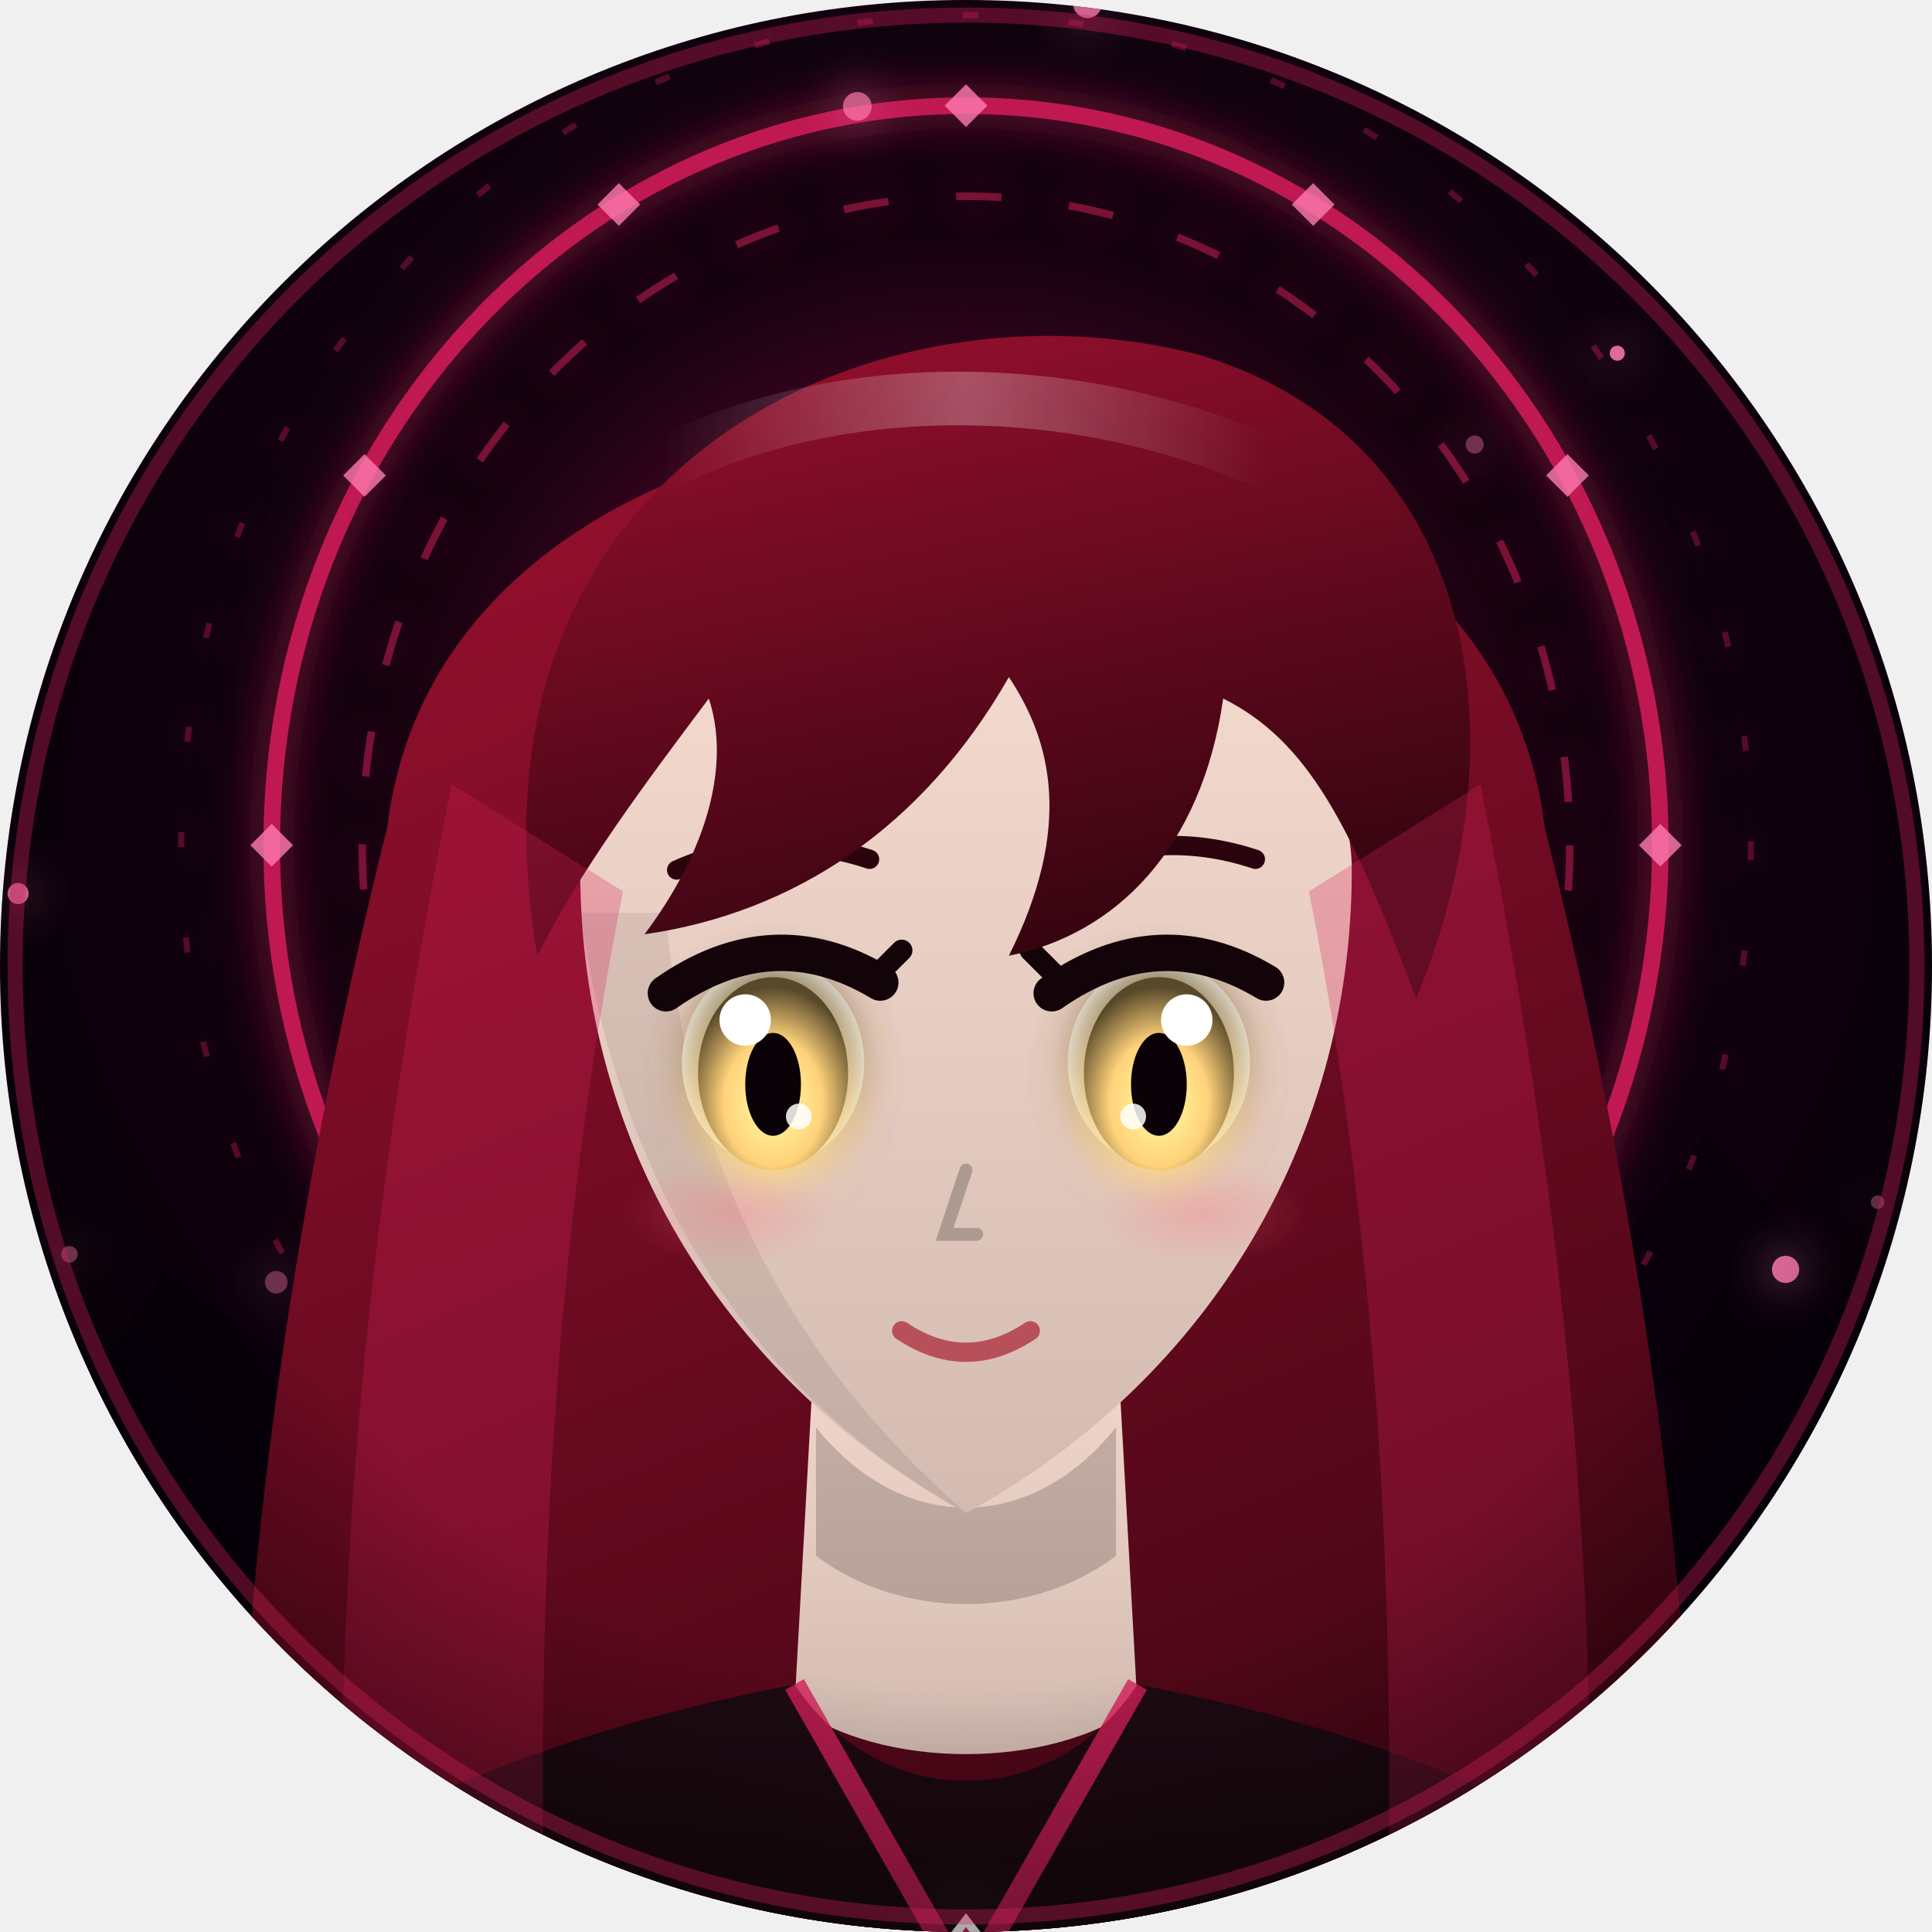
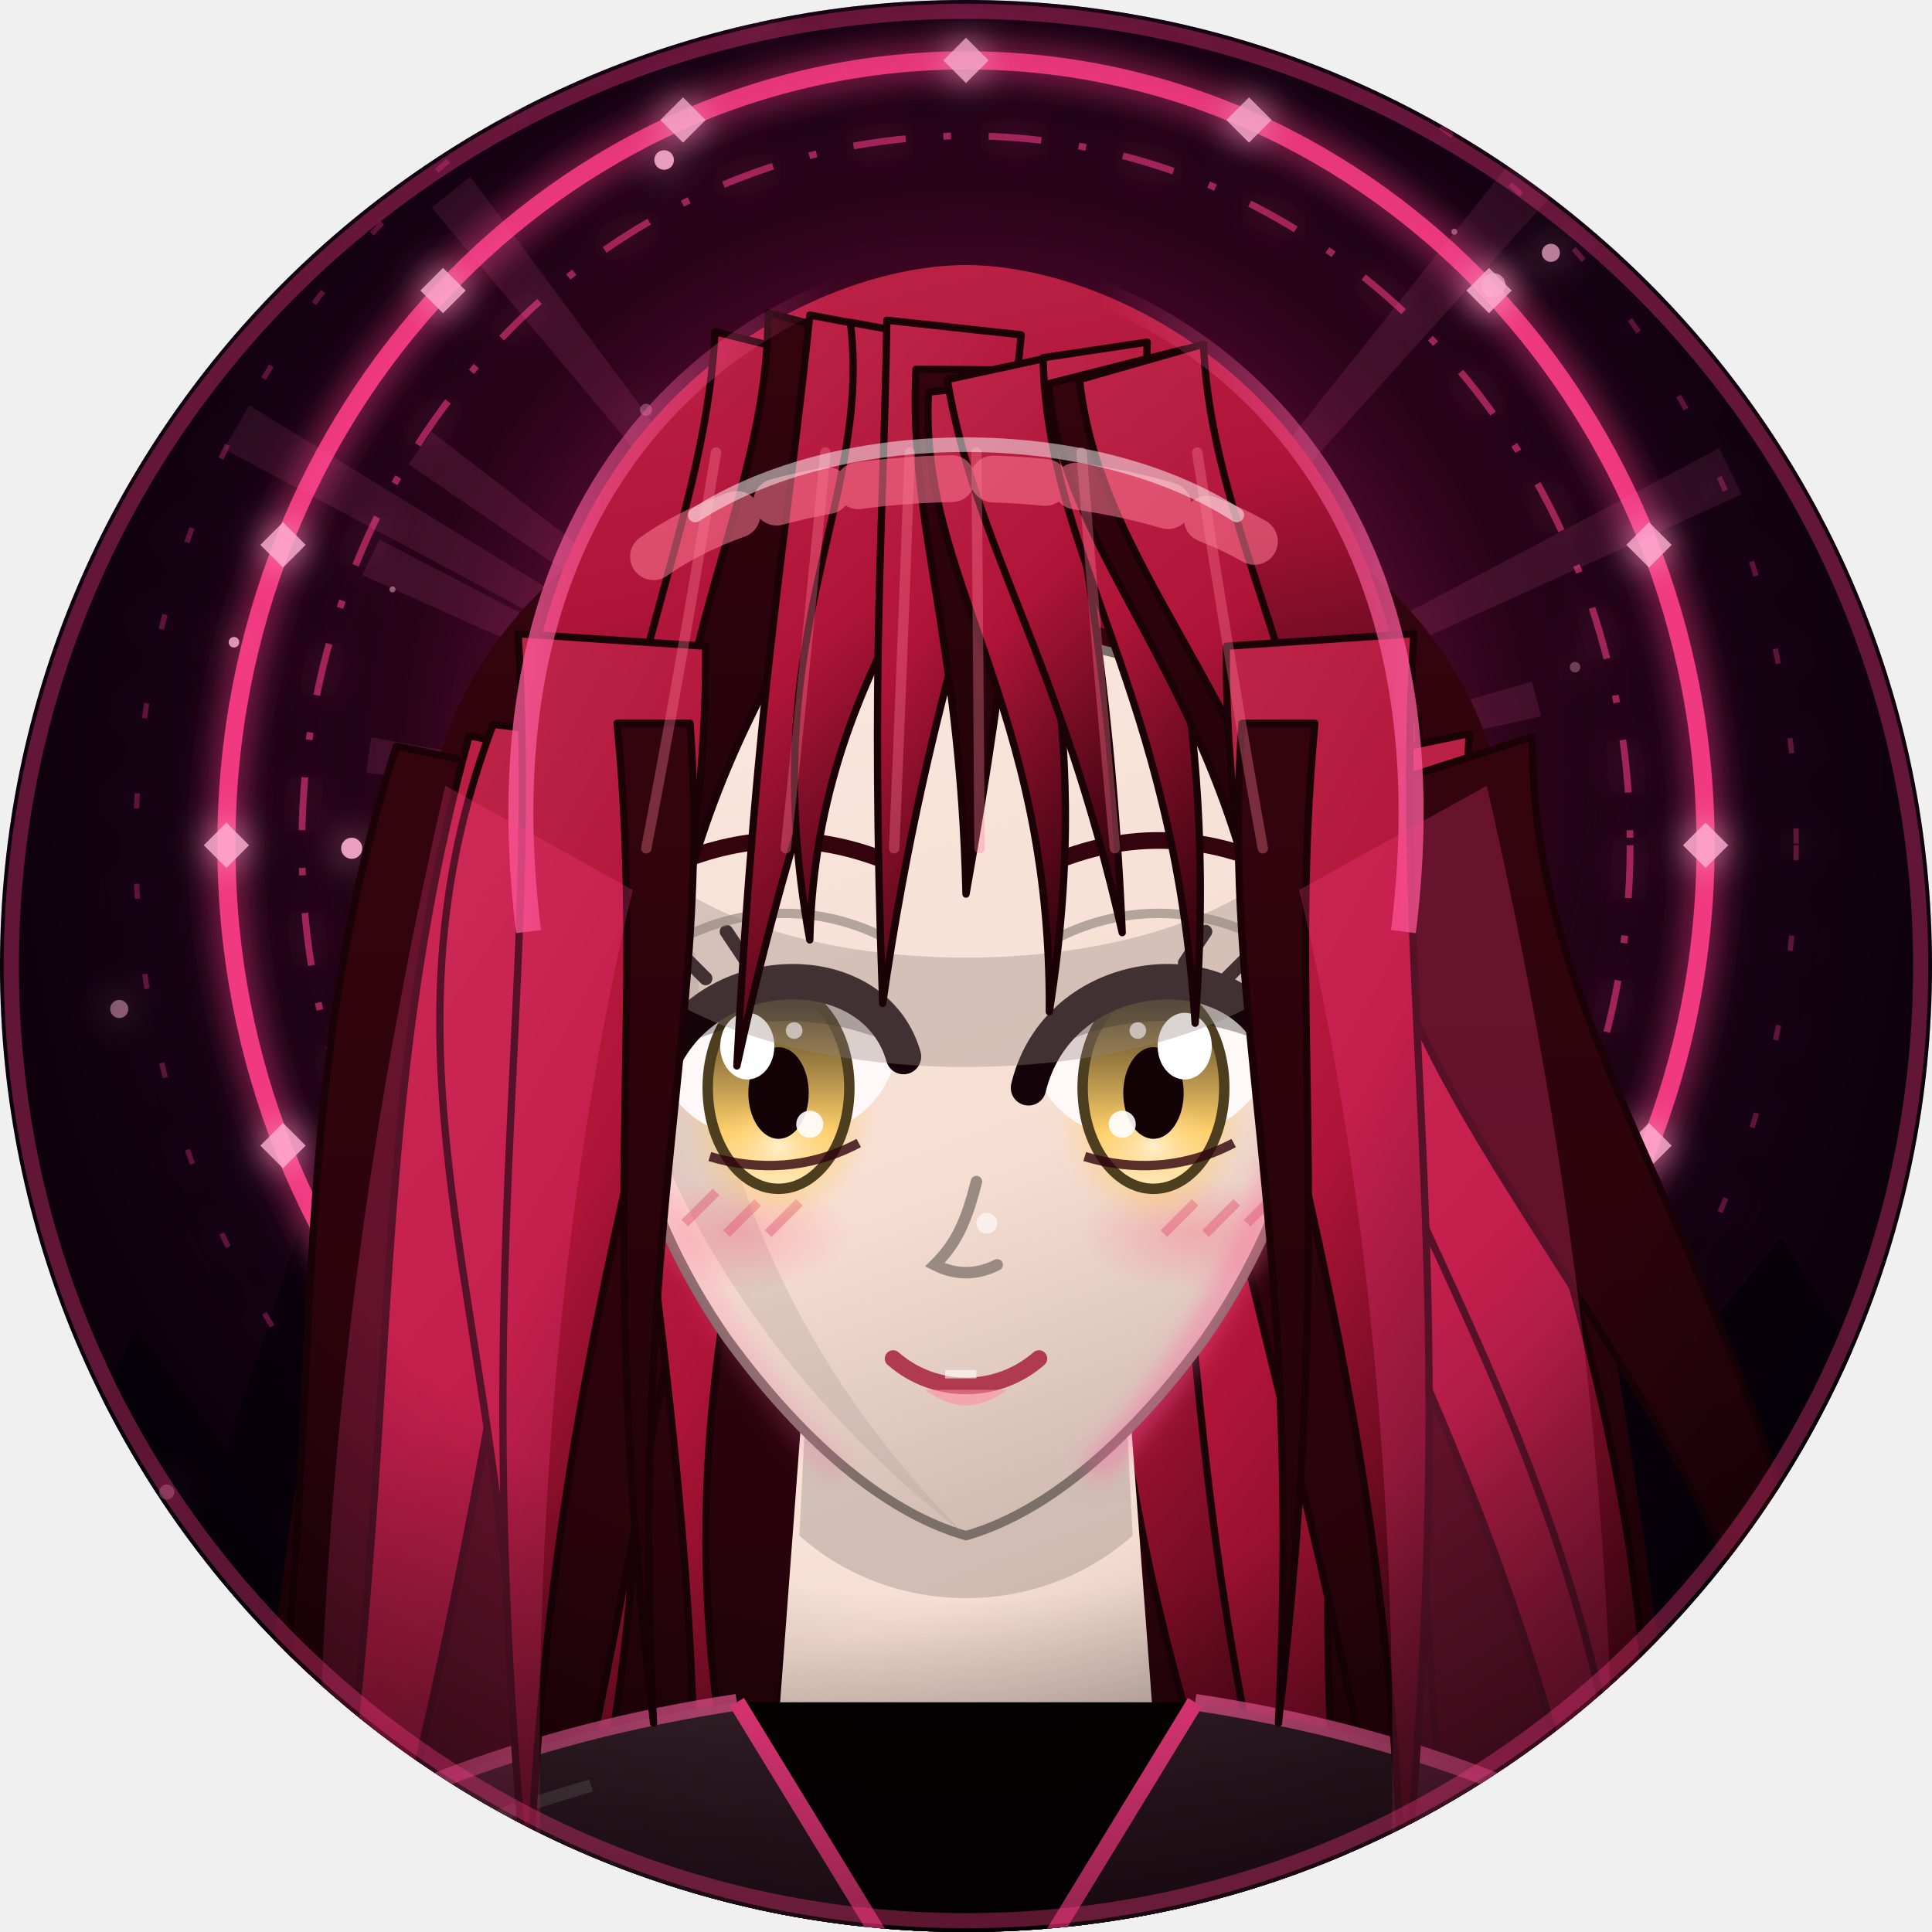
<svg xmlns="http://www.w3.org/2000/svg" viewBox="0 0 256 256" width="256" height="256">
  <defs>
-     <radialGradient id="sky" cx="50%" cy="38%" r="75%">
-       <stop offset="0" stop-color="#1c0316" />
-       <stop offset="1" stop-color="#050007" />
-     </radialGradient>
-     <radialGradient id="portal" cx="50%" cy="50%" r="50%">
-       <stop offset="0" stop-color="#ff4d8a" stop-opacity="0.95" />
-       <stop offset="0.35" stop-color="#7a0a3c" stop-opacity="0.85" />
-       <stop offset="0.75" stop-color="#14000c" stop-opacity="0.6" />
-       <stop offset="1" stop-color="#14000c" stop-opacity="0" />
-     </radialGradient>
-     <linearGradient id="hair" x1="0" y1="0" x2="0.3" y2="1">
-       <stop offset="0" stop-color="#9b1030" />
-       <stop offset="1" stop-color="#360410" />
-     </linearGradient>
-     <linearGradient id="hairShine" x1="0" y1="0" x2="1" y2="0">
-       <stop offset="0" stop-color="#fff" stop-opacity="0" />
-       <stop offset="0.5" stop-color="#fff" stop-opacity="0.35" />
-       <stop offset="1" stop-color="#fff" stop-opacity="0" />
-     </linearGradient>
-     <linearGradient id="skin" x1="0" y1="0" x2="0" y2="1">
-       <stop offset="0" stop-color="#f5dace" />
-       <stop offset="1" stop-color="#d3bbb1" />
-     </linearGradient>
-     <linearGradient id="outfit" x1="0" y1="0" x2="0" y2="1">
-       <stop offset="0" stop-color="#1e0a12" />
-       <stop offset="1" stop-color="#070204" />
-     </linearGradient>
-     <radialGradient id="iris" cx="50%" cy="65%" r="60%">
-       <stop offset="0" stop-color="#ffffa5" />
-       <stop offset="0.55" stop-color="#ffd27a" />
-       <stop offset="1" stop-color="#594a2b" />
+     <radialGradient id="sky" cx="50%" cy="40%" r="78%">
+       <stop offset="0" stop-color="#2a0420" />
+       <stop offset="1" stop-color="#060008" />
+     </radialGradient>
+     <radialGradient id="portal" cx="50%" cy="46%" r="52%">
+       <stop offset="0" stop-color="#ff6aa6" stop-opacity="0.95" />
+       <stop offset="0.28" stop-color="#8a0c48" stop-opacity="0.9" />
+       <stop offset="0.62" stop-color="#300419" stop-opacity="0.65" />
+       <stop offset="1" stop-color="#060008" stop-opacity="0" />
+     </radialGradient>
+     <linearGradient id="hair" x1="0.2" y1="0" x2="0.5" y2="1">
+       <stop offset="0" stop-color="#bc2346" />
+       <stop offset="0.45" stop-color="#b01438" />
+       <stop offset="1" stop-color="#3a0410" />
+     </linearGradient>
+     <linearGradient id="hairDark" x1="0" y1="0" x2="0" y2="1">
+       <stop offset="0" stop-color="#34040e" />
+       <stop offset="1" stop-color="#200209" />
+     </linearGradient>
+     <linearGradient id="hairRim" x1="0" y1="0" x2="1" y2="0">
+       <stop offset="0" stop-color="#ff5d9e" stop-opacity="0.75" />
+       <stop offset="0.35" stop-color="#ff5d9e" stop-opacity="0" />
+       <stop offset="0.65" stop-color="#ff5d9e" stop-opacity="0" />
+       <stop offset="1" stop-color="#ff5d9e" stop-opacity="0.75" />
+     </linearGradient>
+     <linearGradient id="skin" x1="0.3" y1="0" x2="0.6" y2="1">
+       <stop offset="0" stop-color="#f9e6dd" />
+       <stop offset="0.6" stop-color="#f7ded2" />
+       <stop offset="1" stop-color="#cfbab0" />
+     </linearGradient>
+     <linearGradient id="outfit" x1="0.2" y1="0" x2="0.6" y2="1">
+       <stop offset="0" stop-color="#3d2730" />
+       <stop offset="0.5" stop-color="#220a14" />
+       <stop offset="1" stop-color="#080204" />
+     </linearGradient>
+     <linearGradient id="iris" x1="0" y1="0" x2="0" y2="1">
+       <stop offset="0" stop-color="#382e18" />
+       <stop offset="0.38" stop-color="#9e8042" />
+       <stop offset="0.72" stop-color="#ffcf6b" />
+       <stop offset="1" stop-color="#ffe9bc" />
+     </linearGradient>
+     <radialGradient id="irisGlow" cx="50%" cy="78%" r="55%">
+       <stop offset="0" stop-color="#fff1d3" stop-opacity="0.9" />
+       <stop offset="1" stop-color="#ffcf6b" stop-opacity="0" />
    </radialGradient>
    <radialGradient id="blush" cx="50%" cy="50%" r="50%">
-       <stop offset="0" stop-color="#ff6b7d" stop-opacity="0.28" />
-       <stop offset="1" stop-color="#ff6b7d" stop-opacity="0" />
+       <stop offset="0" stop-color="#ff5d78" stop-opacity="0.32" />
+       <stop offset="1" stop-color="#ff5d78" stop-opacity="0" />
+     </radialGradient>
+     <radialGradient id="vig" cx="50%" cy="44%" r="70%">
+       <stop offset="0.55" stop-color="#000" stop-opacity="0" />
+       <stop offset="1" stop-color="#000" stop-opacity="0.78" />
    </radialGradient>
    <filter id="glow" x="-50%" y="-50%" width="200%" height="200%">
-       <feGaussianBlur stdDeviation="3" result="b" />
+       <feGaussianBlur stdDeviation="2.4" result="b" />
      <feMerge>
        <feMergeNode in="b" />
        <feMergeNode in="SourceGraphic" />
      </feMerge>
    </filter>
-     <filter id="soft" x="-50%" y="-50%" width="200%" height="200%">
-       <feGaussianBlur stdDeviation="6" />
+     <filter id="bigGlow" x="-50%" y="-50%" width="200%" height="200%">
+       <feGaussianBlur stdDeviation="7" />
    </filter>
-     <filter id="eyeGlow" x="-100%" y="-100%" width="300%" height="300%">
-       <feGaussianBlur stdDeviation="2.2" result="b" />
-       <feMerge>
-         <feMergeNode in="b" />
-         <feMergeNode in="b" />
-         <feMergeNode in="SourceGraphic" />
-       </feMerge>
+     <filter id="soft" x="-20%" y="-20%" width="140%" height="140%">
+       <feGaussianBlur stdDeviation="1.2" />
    </filter>
    <clipPath id="circle">
      <circle cx="128" cy="128" r="128" />
    </clipPath>
+     <clipPath id="faceClip">
+       <path d="M93 106 C93 76 163 76 163 106 C163 124 160 138 151 151 C143 162 135 168 128 170 C121 168 113 162 105 151 C96 138 93 124 93 106 Z" />
+     </clipPath>
  </defs>
  <g clip-path="url(#circle)">
    <rect width="256" height="256" fill="url(#sky)" />
-     <path d="M0 200 L22 168 L40 182 L58 140 L74 170 L96 150 L112 176 L136 132 L160 172 L182 146 L204 178 L226 150 L256 184 L256 256 L0 256 Z" fill="#08000b" opacity="0.9" />
-     <ellipse cx="128" cy="112" rx="104" ry="108" fill="url(#portal)" />
-     <g fill="none" stroke="#d61f5a" filter="url(#glow)">
-       <ellipse cx="128" cy="112" rx="92" ry="98" stroke-width="2.2" opacity="0.85" />
-       <ellipse cx="128" cy="112" rx="80" ry="86" stroke-width="1" opacity="0.5" stroke-dasharray="6 9" />
-       <ellipse cx="128" cy="112" rx="104" ry="110" stroke-width="0.8" opacity="0.35" stroke-dasharray="2 12" />
-     </g>
-     <rect x="218.0" y="110.0" width="4" height="4" transform="rotate(45 220.0 112.0)" fill="#ff7ab0" opacity="0.8" />
-     <rect x="205.7" y="159.0" width="4" height="4" transform="rotate(45 207.7 161.0)" fill="#ff7ab0" opacity="0.8" />
-     <rect x="172.0" y="194.9" width="4" height="4" transform="rotate(45 174.0 196.9)" fill="#ff7ab0" opacity="0.8" />
-     <rect x="126.0" y="208.0" width="4" height="4" transform="rotate(45 128.0 210.0)" fill="#ff7ab0" opacity="0.8" />
-     <rect x="80.0" y="194.9" width="4" height="4" transform="rotate(45 82.0 196.9)" fill="#ff7ab0" opacity="0.8" />
-     <rect x="46.3" y="159.0" width="4" height="4" transform="rotate(45 48.3 161.0)" fill="#ff7ab0" opacity="0.8" />
-     <rect x="34.0" y="110.0" width="4" height="4" transform="rotate(45 36.0 112.0)" fill="#ff7ab0" opacity="0.8" />
-     <rect x="46.3" y="61.0" width="4" height="4" transform="rotate(45 48.3 63.0)" fill="#ff7ab0" opacity="0.8" />
-     <rect x="80.0" y="25.1" width="4" height="4" transform="rotate(45 82.0 27.1)" fill="#ff7ab0" opacity="0.8" />
-     <rect x="126.0" y="12.0" width="4" height="4" transform="rotate(45 128.0 14.0)" fill="#ff7ab0" opacity="0.8" />
-     <rect x="172.0" y="25.1" width="4" height="4" transform="rotate(45 174.0 27.1)" fill="#ff7ab0" opacity="0.8" />
-     <rect x="205.7" y="61.0" width="4" height="4" transform="rotate(45 207.7 63.0)" fill="#ff7ab0" opacity="0.8" />
+     <path d="M0 214 L18 176 L30 192 L44 150 L58 184 L74 164 L88 190 L104 156 L118 186 L138 140 L156 182 L170 160 L186 190 L202 152 L218 186 L236 164 L256 196 L256 256 L0 256 Z" fill="#08000b" opacity="0.95" />
+     <ellipse cx="128" cy="112" rx="116" ry="120" fill="url(#portal)" />
+     <ellipse cx="128" cy="112" rx="58" ry="62" fill="#ff6aa6" opacity="0.18" filter="url(#bigGlow)" />
+     <g fill="none" stroke="#ff3d86" filter="url(#glow)">
+       <ellipse cx="128" cy="112" rx="98" ry="104" stroke-width="2.4" opacity="0.9" />
+       <ellipse cx="128" cy="112" rx="88" ry="94" stroke-width="0.9" opacity="0.55" stroke-dasharray="7 5 1 5" />
+       <ellipse cx="128" cy="112" rx="110" ry="116" stroke-width="0.7" opacity="0.35" stroke-dasharray="2 10" />
+     </g>
+     <g filter="url(#glow)" opacity="0.85">
+       <path d="M226.0 109.0 l3 3 l-3 3 l-3 -3 Z" fill="#ffb0d2" />
+       <path d="M218.5 148.8 l3 3 l-3 3 l-3 -3 Z" fill="#ffb0d2" />
+       <path d="M197.3 182.5 l3 3 l-3 3 l-3 -3 Z" fill="#ffb0d2" />
+       <path d="M165.5 205.1 l3 3 l-3 3 l-3 -3 Z" fill="#ffb0d2" />
+       <path d="M128.0 213.0 l3 3 l-3 3 l-3 -3 Z" fill="#ffb0d2" />
+       <path d="M90.5 205.1 l3 3 l-3 3 l-3 -3 Z" fill="#ffb0d2" />
+       <path d="M58.7 182.5 l3 3 l-3 3 l-3 -3 Z" fill="#ffb0d2" />
+       <path d="M37.5 148.8 l3 3 l-3 3 l-3 -3 Z" fill="#ffb0d2" />
+       <path d="M30.0 109.0 l3 3 l-3 3 l-3 -3 Z" fill="#ffb0d2" />
+       <path d="M37.5 69.2 l3 3 l-3 3 l-3 -3 Z" fill="#ffb0d2" />
+       <path d="M58.7 35.5 l3 3 l-3 3 l-3 -3 Z" fill="#ffb0d2" />
+       <path d="M90.5 12.9 l3 3 l-3 3 l-3 -3 Z" fill="#ffb0d2" />
+       <path d="M128.0 5.0 l3 3 l-3 3 l-3 -3 Z" fill="#ffb0d2" />
+       <path d="M165.5 12.9 l3 3 l-3 3 l-3 -3 Z" fill="#ffb0d2" />
+       <path d="M197.3 35.5 l3 3 l-3 3 l-3 -3 Z" fill="#ffb0d2" />
+       <path d="M218.5 69.2 l3 3 l-3 3 l-3 -3 Z" fill="#ffb0d2" />
+     </g>
+     <path d="M128 112 L58.1 102.3 L58.8 98.1 Z" fill="#ff6aa6" opacity="0.12" />
+     <path d="M128 112 L227.8 59.4 L230.8 65.5 Z" fill="#ff6aa6" opacity="0.12" />
+     <path d="M128 112 L201.0 20.4 L206.4 25.0 Z" fill="#ff6aa6" opacity="0.12" />
+     <path d="M128 112 L57.2 27.5 L62.3 23.4 Z" fill="#ff6aa6" opacity="0.12" />
+     <path d="M128 112 L203.0 90.3 L204.2 94.9 Z" fill="#ff6aa6" opacity="0.12" />
+     <path d="M128 112 L54.1 61.5 L57.2 57.2 Z" fill="#ff6aa6" opacity="0.12" />
+     <path d="M128 112 L48.5 102.4 L49.2 97.7 Z" fill="#ff6aa6" opacity="0.12" />
+     <path d="M128 112 L29.7 59.5 L33.0 53.7 Z" fill="#ff6aa6" opacity="0.12" />
+     <path d="M128 112 L48.0 76.2 L50.3 71.5 Z" fill="#ff6aa6" opacity="0.12" />
    <g filter="url(#glow)">
-       <circle cx="253.9" cy="72.8" r="0.7" fill="#ff7ab0" opacity="0.83" />
-       <circle cx="189.5" cy="0.9" r="1.6" fill="#ff7ab0" opacity="0.88" />
-       <circle cx="146.4" cy="65.7" r="0.8" fill="#ff7ab0" opacity="0.43" />
-       <circle cx="162.1" cy="84.9" r="1.7" fill="#ff7ab0" opacity="0.43" />
-       <circle cx="79.8" cy="78.2" r="0.9" fill="#ff7ab0" opacity="0.46" />
-       <circle cx="36.6" cy="169.9" r="1.5" fill="#ff7ab0" opacity="0.37" />
-       <circle cx="186.8" cy="196.8" r="0.9" fill="#ff7ab0" opacity="0.44" />
-       <circle cx="200.3" cy="130.6" r="0.9" fill="#ff7ab0" opacity="0.67" />
-       <circle cx="216.1" cy="188.7" r="1.2" fill="#ff7ab0" opacity="0.70" />
-       <circle cx="214.3" cy="46.8" r="1.0" fill="#ff7ab0" opacity="0.87" />
-       <circle cx="208.6" cy="10.3" r="1.9" fill="#ff7ab0" opacity="0.47" />
-       <circle cx="2.4" cy="118.4" r="1.4" fill="#ff7ab0" opacity="0.91" />
-       <circle cx="113.6" cy="14.1" r="1.9" fill="#ff7ab0" opacity="0.67" />
-       <circle cx="248.8" cy="159.3" r="0.9" fill="#ff7ab0" opacity="0.43" />
-       <circle cx="178.8" cy="128.4" r="0.9" fill="#ff7ab0" opacity="0.80" />
-       <circle cx="42.3" cy="13.8" r="0.8" fill="#ff7ab0" opacity="0.80" />
-       <circle cx="128.6" cy="164.4" r="1.3" fill="#ff7ab0" opacity="0.48" />
-       <circle cx="133.5" cy="60.6" r="1.3" fill="#ff7ab0" opacity="0.56" />
-       <circle cx="95.3" cy="65.0" r="0.6" fill="#ff7ab0" opacity="0.44" />
-       <circle cx="236.6" cy="168.2" r="1.8" fill="#ff7ab0" opacity="0.95" />
-       <circle cx="195.4" cy="58.9" r="1.2" fill="#ff7ab0" opacity="0.37" />
-       <circle cx="98.5" cy="133.8" r="1.3" fill="#ff7ab0" opacity="0.71" />
-       <circle cx="79.6" cy="130.8" r="1.6" fill="#ff7ab0" opacity="0.47" />
-       <circle cx="9.2" cy="166.2" r="1.1" fill="#ff7ab0" opacity="0.50" />
-       <circle cx="72.2" cy="152.8" r="1.3" fill="#ff7ab0" opacity="0.45" />
-       <circle cx="144.1" cy="0.5" r="1.9" fill="#ff7ab0" opacity="0.85" />
-     </g>
-     <g transform="translate(128 138) scale(1.42) translate(-128 -124)">
-       <path d="M74 104 C60 160 56 214 64 256 L192 256 C200 214 196 160 182 104 C176 54 80 54 74 104 Z" fill="url(#hair)" />
-       <path d="M114 150 L142 150 L144 186 C136 192 120 192 112 186 Z" fill="url(#skin)" />
-       <path d="M114 160 C122 170 134 170 142 160 L142 172 C134 178 122 178 114 172 Z" fill="#000" opacity="0.18" />
-       <path d="M28 256 C34 214 70 192 112 184 C120 196 136 196 144 184 C186 192 222 214 228 256 Z" fill="url(#outfit)" />
-       <path d="M112 184 L128 212 L144 184" fill="none" stroke="#d61f5a" stroke-width="2" opacity="0.8" />
+       <circle cx="144.7" cy="110.6" r="0.7" fill="#ffb0d2" opacity="0.56" />
+       <circle cx="205.5" cy="33.5" r="1.2" fill="#ffb0d2" opacity="0.78" />
+       <circle cx="150.9" cy="117.1" r="0.5" fill="#ffb0d2" opacity="0.55" />
+       <circle cx="31.0" cy="85.1" r="0.7" fill="#ffb0d2" opacity="0.83" />
+       <circle cx="141.2" cy="192.8" r="1.5" fill="#ffb0d2" opacity="0.46" />
+       <circle cx="109.0" cy="217.3" r="0.6" fill="#ffb0d2" opacity="0.86" />
+       <circle cx="182.1" cy="5.0" r="1.0" fill="#ffb0d2" opacity="0.42" />
+       <circle cx="143.5" cy="204.1" r="0.5" fill="#ffb0d2" opacity="0.31" />
+       <circle cx="211.6" cy="150.3" r="1.9" fill="#ffb0d2" opacity="0.81" />
+       <circle cx="84.3" cy="153.7" r="1.1" fill="#ffb0d2" opacity="0.42" />
+       <circle cx="82.5" cy="77.3" r="0.6" fill="#ffb0d2" opacity="0.55" />
+       <circle cx="197.9" cy="37.8" r="1.6" fill="#ffb0d2" opacity="0.71" />
+       <circle cx="44.0" cy="161.6" r="1.8" fill="#ffb0d2" opacity="0.51" />
+       <circle cx="177.0" cy="81.0" r="1.3" fill="#ffb0d2" opacity="0.85" />
+       <circle cx="46.9" cy="19.9" r="1.3" fill="#ffb0d2" opacity="0.60" />
+       <circle cx="85.6" cy="54.3" r="0.8" fill="#ffb0d2" opacity="0.34" />
+       <circle cx="40.3" cy="202.0" r="0.5" fill="#ffb0d2" opacity="0.32" />
+       <circle cx="192.7" cy="30.7" r="0.4" fill="#ffb0d2" opacity="0.47" />
+       <circle cx="100.9" cy="212.1" r="1.6" fill="#ffb0d2" opacity="0.59" />
+       <circle cx="123.9" cy="126.6" r="1.3" fill="#ffb0d2" opacity="0.75" />
+       <circle cx="76.6" cy="147.3" r="1.2" fill="#ffb0d2" opacity="0.59" />
+       <circle cx="100.1" cy="2.3" r="0.8" fill="#ffb0d2" opacity="0.88" />
+       <circle cx="68.1" cy="175.0" r="0.8" fill="#ffb0d2" opacity="0.88" />
+       <circle cx="136.1" cy="88.3" r="1.6" fill="#ffb0d2" opacity="0.79" />
+       <circle cx="22.1" cy="197.7" r="1.0" fill="#ffb0d2" opacity="0.46" />
+       <circle cx="102.4" cy="112.0" r="1.0" fill="#ffb0d2" opacity="0.87" />
+       <circle cx="208.7" cy="88.4" r="0.7" fill="#ffb0d2" opacity="0.33" />
+       <circle cx="140.3" cy="112.7" r="1.6" fill="#ffb0d2" opacity="0.38" />
+       <circle cx="88.0" cy="21.2" r="1.3" fill="#ffb0d2" opacity="0.87" />
+       <circle cx="136.4" cy="164.6" r="1.4" fill="#ffb0d2" opacity="0.52" />
+       <circle cx="211.1" cy="205.0" r="0.7" fill="#ffb0d2" opacity="0.30" />
+       <circle cx="15.8" cy="133.7" r="1.2" fill="#ffb0d2" opacity="0.56" />
+       <circle cx="52.0" cy="78.1" r="0.4" fill="#ffb0d2" opacity="0.49" />
+       <circle cx="46.6" cy="112.4" r="1.4" fill="#ffb0d2" opacity="0.89" />
+     </g>
+     <g transform="translate(128 140) scale(1.38) translate(-128 -124)">
+       <path d="M76 102 C62 160.0 54.0 226.0 60.0 256.0 L196.0 256.0 C202.0 226.0 194 160.0 180 102 C174 52 82 52 76 102 Z" fill="url(#hairDark)" />
+       <path d="M90.7 97.8 C73.9 144.3 79.9 174.6 49.6 251.5 C72.1 173.0 58.3 141.0 73.3 94.2 Z" fill="url(#hairDark)" stroke="#1a0207" stroke-width="0.7" stroke-linejoin="round" />
+       <path d="M96.0 96.3 C81.5 143.2 84.5 173.9 58.1 251.8 C77.4 172.6 67.3 140.5 80.3 93.2 Z" fill="url(#hair)" stroke="#1a0207" stroke-width="0.7" stroke-linejoin="round" />
+       <path d="M105.9 95.0 C86.0 141.4 111.4 171.7 74.8 248.5 C100.9 170.4 64.9 138.7 82.6 92.1 Z" fill="url(#hair)" stroke="#1a0207" stroke-width="0.7" stroke-linejoin="round" />
+       <path d="M109.9 93.7 C101.1 138.7 97.9 168.3 80.6 242.9 C89.4 167.1 84.0 136.5 90.9 91.2 Z" fill="url(#hairDark)" stroke="#1a0207" stroke-width="0.7" stroke-linejoin="round" />
+       <path d="M117.0 92.0 C110.2 132.8 115.3 159.9 101.0 227.8 C105.9 159.5 91.4 132.0 96.1 91.1 Z" fill="url(#hair)" stroke="#1a0207" stroke-width="0.7" stroke-linejoin="round" />
+       <path d="M121.4 91.1 C110.4 140.1 128.7 172.7 108.0 254.4 C120.9 172.5 94.8 139.7 104.0 90.6 Z" fill="url(#hair)" stroke="#1a0207" stroke-width="0.7" stroke-linejoin="round" />
+       <path d="M130.7 90.9 C140.7 129.5 99.3 155.1 112.5 219.4 C88.5 154.6 119.2 128.5 106.9 89.7 Z" fill="url(#hairDark)" stroke="#1a0207" stroke-width="0.7" stroke-linejoin="round" />
+       <path d="M134.7 90.1 C136.7 129.2 124.0 155.4 124.6 220.7 C115.3 155.3 119.2 129.2 115.2 90.0 Z" fill="url(#hair)" stroke="#1a0207" stroke-width="0.7" stroke-linejoin="round" />
+       <path d="M141.3 89.5 C141.6 128.9 140.8 155.4 138.3 221.2 C131.6 155.9 123.1 129.9 120.8 90.6 Z" fill="url(#hair)" stroke="#1a0207" stroke-width="0.7" stroke-linejoin="round" />
+       <path d="M148.2 89.5 C148.4 135.3 151.2 166.2 148.4 242.9 C141.3 167.0 128.6 136.8 126.2 91.1 Z" fill="url(#hairDark)" stroke="#1a0207" stroke-width="0.7" stroke-linejoin="round" />
+       <path d="M154.9 89.2 C167.6 128.3 143.6 154.9 161.4 220.5 C133.2 156.4 146.7 131.2 131.7 92.4 Z" fill="url(#hair)" stroke="#1a0207" stroke-width="0.7" stroke-linejoin="round" />
+       <path d="M159.7 90.0 C174.4 136.4 150.8 167.9 172.4 245.6 C141.6 169.3 155.9 139.1 139.2 93.1 Z" fill="url(#hair)" stroke="#1a0207" stroke-width="0.7" stroke-linejoin="round" />
+       <path d="M164.9 91.3 C166.8 137.9 174.6 169.4 175.0 247.3 C166.2 170.4 150.0 140.0 146.3 93.6 Z" fill="url(#hairDark)" stroke="#1a0207" stroke-width="0.7" stroke-linejoin="round" />
+       <path d="M171.4 91.4 C172.5 130.6 192.2 157.6 191.3 223.5 C183.5 159.5 155.1 134.5 152.1 95.8 Z" fill="url(#hair)" stroke="#1a0207" stroke-width="0.7" stroke-linejoin="round" />
+       <path d="M176.3 93.0 C174.5 129.6 198.4 154.6 192.9 216.1 C190.8 156.2 159.3 132.7 159.4 96.5 Z" fill="url(#hair)" stroke="#1a0207" stroke-width="0.7" stroke-linejoin="round" />
+       <path d="M182.4 93.3 C181.9 129.5 215.6 154.6 212.3 215.6 C208.0 157.0 166.7 134.3 165.6 98.7 Z" fill="url(#hairDark)" stroke="#1a0207" stroke-width="0.7" stroke-linejoin="round" />
+       <path d="M113 148 L143 148 L146 188 C137 196 119 196 110 188 Z" fill="url(#skin)" />
+       <path d="M113 150 C120 166 136 166 143 150 L144 170 C135 178 121 178 112 170 Z" fill="#998a82" opacity="0.4" />
+       <path d="M98 196 C108 200 118 198 124 194 M158 196 C148 200 138 198 132 194" stroke="#ad9b93" stroke-width="1" fill="none" opacity="0.6" />
+       <path d="M24 256 C30 214 66 192 106 186 C116 200 140 200 150 186 C190 192 226 214 232 256 Z" fill="url(#outfit)" />
+       <path d="M64 220 C74 236 78 248 76 256 M192 220 C182 236 178 248 180 256 M96 208 C104 226 104 244 100 256 M160 208 C152 226 152 244 156 256" stroke="#050102" stroke-width="1.4" fill="none" opacity="0.7" />
+       <path d="M38 238 C46 216 64 202 92 194" stroke="#7a6c72" stroke-width="1.2" fill="none" opacity="0.45" />
+       <path d="M24 256 C30 214 66 192 106 186" stroke="#ff5d9e" stroke-width="1.6" fill="none" opacity="0.75" />
+       <path d="M232 256 C226 214 190 192 150 186" stroke="#ff5d9e" stroke-width="1.6" fill="none" opacity="0.75" />
+       <path d="M106 186 L128 222 L150 186" fill="#060203" stroke="#ff3d86" stroke-width="1.6" />
      <g filter="url(#glow)">
-         <g transform="translate(70 214)">
-           <circle r="14" fill="#8f0e22" />
-           <path d="M0 -9.8 C11.2 -8.4 9.8 7 0 5.6 C-8.4 4.2 -7 -4.2 0 -2.8" fill="none" stroke="#ff2440" stroke-width="1.6" />
-           <circle r="3.5" fill="#5a0612" />
-         </g>
-         <g transform="translate(92 230)">
-           <circle r="10" fill="#8f0e22" />
-           <path d="M0 -7 C8 -6 7 5 0 4 C-6 3 -5 -3 0 -2" fill="none" stroke="#ff2440" stroke-width="1.6" />
-           <circle r="2.5" fill="#5a0612" />
-         </g>
-         <g transform="translate(186 220)">
-           <circle r="12" fill="#8f0e22" />
-           <path d="M0 -8.4 C9.6 -7.2 8.4 6 0 4.8 C-7.2 3.6 -6 -3.6 0 -2.4" fill="none" stroke="#ff2440" stroke-width="1.6" />
-           <circle r="3" fill="#5a0612" />
+         <g transform="translate(66 214)">
+           <circle r="15" fill="#7a0a1c" />
+           <path d="M0 -12.0 C13.5 -9.0 10.5 8.3 0 6.8 C-9.8 5.3 -8.3 -5.3 0 -2.7" fill="none" stroke="#c8102e" stroke-width="1.5" />
+           <path d="M0 -8.7 C10.5 -6.0 7.5 6.0 0 5.0 C-6.8 3.7 -6.0 -3.7 0 -2.0" fill="none" stroke="#ff4d64" stroke-width="1.5" />
+           <path d="M0 -5.4 C7.5 -3.0 4.5 3.8 0 3.2 C-3.8 2.2 -3.8 -2.2 0 -1.2" fill="none" stroke="#ff4d64" stroke-width="1.5" />
+           <path d="M-15 6.0 q -12.0 3.0 -18.0 13.5" stroke="#1c3a1c" stroke-width="2" fill="none" />
+         </g>
+         <g transform="translate(90 234)">
+           <circle r="10" fill="#7a0a1c" />
+           <path d="M0 -8.0 C9.0 -6.0 7.0 5.5 0 4.5 C-6.5 3.5 -5.5 -3.5 0 -1.8" fill="none" stroke="#c8102e" stroke-width="1.5" />
+           <path d="M0 -5.8 C7.0 -4.0 5.0 4.0 0 3.3 C-4.5 2.5 -4.0 -2.5 0 -1.3" fill="none" stroke="#ff4d64" stroke-width="1.5" />
+           <path d="M0 -3.6 C5.0 -2.0 3.0 2.5 0 2.1 C-2.5 1.5 -2.5 -1.5 0 -0.8" fill="none" stroke="#ff4d64" stroke-width="1.5" />
+           <path d="M-10 4.0 q -8.0 2.0 -12.0 9.0" stroke="#1c3a1c" stroke-width="2" fill="none" />
+         </g>
+         <g transform="translate(190 222)">
+           <circle r="13" fill="#7a0a1c" />
+           <path d="M0 -10.4 C11.7 -7.8 9.1 7.2 0 5.9 C-8.5 4.5 -7.2 -4.5 0 -2.3" fill="none" stroke="#c8102e" stroke-width="1.5" />
+           <path d="M0 -7.5 C9.1 -5.2 6.5 5.2 0 4.3 C-5.9 3.2 -5.2 -3.2 0 -1.7" fill="none" stroke="#ff4d64" stroke-width="1.5" />
+           <path d="M0 -4.7 C6.5 -2.6 3.9 3.3 0 2.7 C-3.3 1.9 -3.3 -1.9 0 -1.0" fill="none" stroke="#ff4d64" stroke-width="1.5" />
+           <path d="M-13 5.2 q -10.4 2.6 -15.6 11.7" stroke="#1c3a1c" stroke-width="2" fill="none" />
+         </g>
+         <g transform="translate(170 244)">
+           <circle r="8" fill="#7a0a1c" />
+           <path d="M0 -6.4 C7.2 -4.8 5.6 4.4 0 3.6 C-5.2 2.8 -4.4 -2.8 0 -1.4" fill="none" stroke="#c8102e" stroke-width="1.5" />
+           <path d="M0 -4.6 C5.6 -3.2 4.0 3.2 0 2.6 C-3.6 2.0 -3.2 -2.0 0 -1.0" fill="none" stroke="#ff4d64" stroke-width="1.5" />
+           <path d="M0 -2.9 C4.0 -1.6 2.4 2.0 0 1.7 C-2.0 1.2 -2.0 -1.2 0 -0.6" fill="none" stroke="#ff4d64" stroke-width="1.5" />
+           <path d="M-8 3.2 q -6.4 1.6 -9.6 7.2" stroke="#1c3a1c" stroke-width="2" fill="none" />
        </g>
      </g>
-       <path d="M92 108 C92 78 164 78 164 108 C164 134 150 156 128 168 C106 156 92 134 92 108 Z" fill="url(#skin)" />
-       <path d="M92 112 C96 140 110 158 128 168 C112 154 102 136 100 112 Z" fill="#000" opacity="0.08" />
-       <ellipse cx="106" cy="140" rx="10" ry="5" fill="url(#blush)" />
-       <ellipse cx="150" cy="140" rx="10" ry="5" fill="url(#blush)" />
-       <ellipse cx="110" cy="126" rx="8.5" ry="9.5" fill="#fff" />
-       <g filter="url(#eyeGlow)">
-         <ellipse cx="110" cy="127" rx="7" ry="9" fill="url(#iris)" />
+       <path d="M128 210 l8 9 l-8 13 l-8 -13 Z" fill="#ff3d86" stroke="#fff" stroke-width="0.8" filter="url(#glow)" />
+       <path d="M128 210 l-4 9 l4 13" fill="#fff" opacity="0.35" />
+       <path d="M93 106 C93 76 163 76 163 106 C163 124 160 138 151 151 C143 162 135 168 128 170 C121 168 113 162 105 151 C96 138 93 124 93 106 Z" fill="url(#skin)" stroke="#7c6f69" stroke-width="0.9" />
+       <path d="M93 112 C96 136 110 156 128 170 C114 156 104 138 102 114 Z" fill="#ad9b93" opacity="0.28" />
+       <path d="M163 108 C162 130 154 150 140 164" stroke="#ff5d9e" stroke-width="2" fill="none" opacity="0.55" filter="url(#soft)" />
+       <path d="M93 108 C94 130 102 150 116 164" stroke="#ff5d9e" stroke-width="1.4" fill="none" opacity="0.35" filter="url(#soft)" />
+       <ellipse cx="106" cy="141" rx="11" ry="5.5" fill="url(#blush)" />
+       <ellipse cx="150" cy="141" rx="11" ry="5.5" fill="url(#blush)" />
+       <path d="M101 140 l3 -3 M105 141 l3 -3 M109 141 l3 -3 M147 141 l3 -3 M151 141 l3 -3 M155 140 l3 -3" stroke="#e0607a" stroke-width="0.9" opacity="0.5" />
+       <g filter="url(#soft)" opacity="0.5">
+         <ellipse cx="110" cy="128" rx="7.7" ry="10.5" fill="#ffcf6b" />
      </g>
-       <ellipse cx="110" cy="128" rx="2.6" ry="4.8" fill="#0a0206" />
-       <circle cx="107.4" cy="122" r="2.4" fill="#fff" />
-       <circle cx="112.4" cy="131" r="1.2" fill="#fff" opacity="0.85" />
-       <path d="M100 119.5 Q 110 112.5 120 118.5" fill="none" stroke="#120408" stroke-width="3.4" stroke-linecap="round" />
-       <path d="M119 118.5 l 3 -3" stroke="#120408" stroke-width="2" stroke-linecap="round" />
-       <path d="M101 108 Q 110 104 119 107" fill="none" stroke="#2b030d" stroke-width="1.8" stroke-linecap="round" />
-       <ellipse cx="146" cy="126" rx="8.5" ry="9.5" fill="#fff" />
-       <g filter="url(#eyeGlow)">
-         <ellipse cx="146" cy="127" rx="7" ry="9" fill="url(#iris)" />
+       <path d="M99 126 C101 115.5 119 115.5 121 125 C118 134.4 102 134.4 99 126 Z" fill="#fff8f8" />
+       <ellipse cx="110" cy="127" rx="6.8" ry="9.7" fill="url(#iris)" />
+       <ellipse cx="110" cy="130" rx="5.5" ry="4.7" fill="url(#irisGlow)" />
+       <ellipse cx="110" cy="127" rx="6.8" ry="9.7" fill="none" stroke="#4d3e20" stroke-width="1" />
+       <ellipse cx="110" cy="127.5" rx="2.9" ry="4.4" fill="#120206" />
+       <path d="M99 125 C101 115.5 119 115.5 121 124 L121 122.8 C114 119.7 106 119.7 99 123.9 Z" fill="#000" opacity="0.3" />
+       <ellipse cx="107" cy="123" rx="2.6" ry="3.2" fill="#fff" />
+       <circle cx="113" cy="130.5" r="1.3" fill="#fff" opacity="0.9" />
+       <circle cx="111.5" cy="121.5" r="0.8" fill="#fff" opacity="0.8" />
+       <path d="M98 127 C101 114.5 119 113.5 122 124" fill="none" stroke="#14040a" stroke-width="3.4" stroke-linecap="round" />
+       <path d="M98 127 l-4 -3" stroke="#14040a" stroke-width="2.2" stroke-linecap="round" />
+       <path d="M103 116.5 l-3 -3 M107 115.0 l-2 -3" stroke="#14040a" stroke-width="1.3" stroke-linecap="round" />
+       <path d="M103.4 133.6 C108 135.0 113 134.8 117.7 132.3" stroke="#2e030d" stroke-width="0.9" fill="none" opacity="0.8" />
+       <path d="M101 112.5 C107 109.5 114 109.5 120 112.5" stroke="#998a82" stroke-width="0.9" fill="none" opacity="0.7" />
+       <path d="M100 105.5 C107 102.5 114 102.5 121 105.5" stroke="#34040e" stroke-width="1.6" fill="none" stroke-linecap="round" />
+       <g filter="url(#soft)" opacity="0.5">
+         <ellipse cx="146" cy="128" rx="7.7" ry="10.5" fill="#ffcf6b" />
      </g>
-       <ellipse cx="146" cy="128" rx="2.6" ry="4.8" fill="#0a0206" />
-       <circle cx="148.6" cy="122" r="2.4" fill="#fff" />
-       <circle cx="143.6" cy="131" r="1.2" fill="#fff" opacity="0.85" />
-       <path d="M136 119.5 Q 146 112.5 156 118.5" fill="none" stroke="#120408" stroke-width="3.4" stroke-linecap="round" />
-       <path d="M137 118.5 l -3 -3" stroke="#120408" stroke-width="2" stroke-linecap="round" />
-       <path d="M137 108 Q 146 104 155 107" fill="none" stroke="#2b030d" stroke-width="1.8" stroke-linecap="round" />
-       <path d="M128 136 l -2 6 l 3 0" fill="none" stroke="#ac9990" stroke-width="1.2" stroke-linecap="round" />
-       <path d="M122 151 Q 128 155 134 151" fill="none" stroke="#b8505a" stroke-width="1.8" stroke-linecap="round" />
-       <path d="M88 116 C80 70 120 52 150 60 C176 68 180 96 170 120 C164 104 160 96 152 92 C150 106 142 114 132 116 C138 104 136 96 132 90 C124 104 112 112 98 114 C104 106 106 98 104 92 C98 100 92 108 88 116 Z" fill="url(#hair)" />
-       <path d="M100 70 C116 62 138 62 156 70" stroke="url(#hairShine)" stroke-width="5" fill="none" opacity="0.8" stroke-linecap="round" />
-       <path d="M80 100 C70 150 66 200 74 256 L92 256 C86 200 88 150 96 110 Z M176 100 C186 150 190 200 182 256 L164 256 C170 200 168 150 160 110 Z" fill="#d61f5a" opacity="0.28" />
-       <path d="M128 206 l7 9 l-7 11 l-7 -11 Z" fill="#d61f5a" stroke="#fff" stroke-width="0.8" filter="url(#glow)" />
-     </g>
-     <radialGradient id="vig" cx="50%" cy="45%" r="70%">
-       <stop offset="0.6" stop-color="#000" stop-opacity="0" />
-       <stop offset="1" stop-color="#000" stop-opacity="0.75" />
-     </radialGradient>
+       <path d="M135 126 C137 115.5 155 115.5 157 125 C154 134.4 138 134.4 135 126 Z" fill="#fff8f8" />
+       <ellipse cx="146" cy="127" rx="6.8" ry="9.7" fill="url(#iris)" />
+       <ellipse cx="146" cy="130" rx="5.5" ry="4.7" fill="url(#irisGlow)" />
+       <ellipse cx="146" cy="127" rx="6.8" ry="9.7" fill="none" stroke="#4d3e20" stroke-width="1" />
+       <ellipse cx="146" cy="127.5" rx="2.9" ry="4.4" fill="#120206" />
+       <path d="M135 125 C137 115.5 155 115.5 157 124 L157 122.8 C150 119.7 142 119.7 135 123.9 Z" fill="#000" opacity="0.3" />
+       <ellipse cx="149" cy="123" rx="2.6" ry="3.2" fill="#fff" />
+       <circle cx="143" cy="130.5" r="1.3" fill="#fff" opacity="0.9" />
+       <circle cx="144.5" cy="121.5" r="0.8" fill="#fff" opacity="0.8" />
+       <path d="M134 127 C137 114.5 155 113.5 158 124" fill="none" stroke="#14040a" stroke-width="3.4" stroke-linecap="round" />
+       <path d="M158 124 l4 -3" stroke="#14040a" stroke-width="2.2" stroke-linecap="round" />
+       <path d="M153 116.5 l3 -3 M149 115.0 l2 -3" stroke="#14040a" stroke-width="1.3" stroke-linecap="round" />
+       <path d="M139.4 133.6 C144 135.0 149 134.8 153.7 132.3" stroke="#2e030d" stroke-width="0.9" fill="none" opacity="0.8" />
+       <path d="M137 112.5 C143 109.5 150 109.5 156 112.5" stroke="#998a82" stroke-width="0.9" fill="none" opacity="0.7" />
+       <path d="M136 105.5 C143 102.5 150 102.5 157 105.5" stroke="#34040e" stroke-width="1.6" fill="none" stroke-linecap="round" />
+       <path d="M129 136 C128 140 127 142 125 144 C127 145 129 145 131 144" fill="none" stroke="#998a82" stroke-width="1.1" stroke-linecap="round" />
+       <circle cx="130" cy="140" r="1" fill="#fff" opacity="0.6" />
+       <path d="M121 153 C125 156.5 131 156.5 135 153" fill="none" stroke="#b03a50" stroke-width="1.6" stroke-linecap="round" />
+       <path d="M124 156 C127 158 129 158 132 156" fill="#ff8a9a" opacity="0.55" />
+       <path d="M126 154.5 l3 0" stroke="#fff" stroke-width="0.8" opacity="0.6" />
+       <path d="M96 104 C108 118 148 118 160 104 L160 116 C146 128 110 128 96 116 Z" fill="#94857e" opacity="0.35" clip-path="url(#faceClip)" />
+       <path d="M86 112 C80 64 112 48 128 48 C144 48 176 64 170 112 C160 92 148 82 128 80 C108 82 96 92 86 112 Z" fill="url(#hair)" />
+       <path d="M114.3 57.0 C112.1 77.3 97.1 90.4 92.0 123.9 C92.4 89.2 102.8 75.0 103.9 54.4 Z" fill="url(#hair)" stroke="#1a0207" stroke-width="0.7" stroke-linejoin="round" />
+       <path d="M122.5 56.1 C121.2 75.2 103.2 87.3 99.0 118.8 C97.1 85.8 109.0 72.1 109.0 52.6 Z" fill="url(#hairDark)" stroke="#1a0207" stroke-width="0.7" stroke-linejoin="round" />
+       <path d="M125.7 55.2 C122.2 76.4 113.6 90.0 106.0 124.9 C107.9 88.9 110.8 74.2 113.0 52.8 Z" fill="url(#hair)" stroke="#1a0207" stroke-width="0.7" stroke-linejoin="round" />
+       <path d="M130.5 56.0 C131.2 73.3 113.7 84.3 113.0 112.8 C107.6 83.2 119.0 71.0 116.9 53.5 Z" fill="url(#hair)" stroke="#1a0207" stroke-width="0.7" stroke-linejoin="round" />
+       <path d="M133.3 54.7 C131.6 74.1 124.6 86.7 120.0 118.9 C118.8 86.1 120.1 72.9 120.4 53.3 Z" fill="url(#hair)" stroke="#1a0207" stroke-width="0.7" stroke-linejoin="round" />
+       <path d="M134.4 58.1 C132.7 73.2 132.5 83.3 128.0 108.4 C127.4 83.2 122.5 73.1 123.2 58.0 Z" fill="url(#hairDark)" stroke="#1a0207" stroke-width="0.7" stroke-linejoin="round" />
+       <path d="M134.7 59.1 C132.7 77.1 140.8 89.4 136.0 119.7 C136.2 89.9 123.4 78.1 124.4 60.2 Z" fill="url(#hair)" stroke="#1a0207" stroke-width="0.7" stroke-linejoin="round" />
+       <path d="M136.8 56.7 C138.5 73.1 141.8 84.5 143.0 112.1 C137.0 85.5 128.9 75.2 126.2 59.0 Z" fill="url(#hair)" stroke="#1a0207" stroke-width="0.7" stroke-linejoin="round" />
+       <path d="M145.4 55.4 C144.8 74.8 152.5 88.1 150.0 120.8 C148.0 88.8 135.8 76.2 135.4 56.9 Z" fill="url(#hair)" stroke="#1a0207" stroke-width="0.7" stroke-linejoin="round" />
+       <path d="M148.9 56.1 C149.2 73.8 158.3 86.2 157.0 116.1 C152.5 87.7 137.5 76.7 135.9 59.4 Z" fill="url(#hairDark)" stroke="#1a0207" stroke-width="0.7" stroke-linejoin="round" />
+       <path d="M150.8 55.6 C151.7 75.7 164.2 89.8 164.0 123.8 C158.8 91.3 141.0 78.8 138.9 59.0 Z" fill="url(#hair)" stroke="#1a0207" stroke-width="0.7" stroke-linejoin="round" />
+       <path d="M103.0 84.6 C103.3 121.1 88.0 145.3 86.0 206.0 C80.0 144.7 87.1 120.1 85.0 83.4 Z" fill="url(#hair)" stroke="#1a0207" stroke-width="0.7" stroke-linejoin="round" />
+       <path d="M171.0 83.4 C168.9 120.1 176.0 144.7 170.0 206.0 C168.0 145.3 152.7 121.1 153.0 84.6 Z" fill="url(#hair)" stroke="#1a0207" stroke-width="0.7" stroke-linejoin="round" />
+       <path d="M101.5 92.0 C103.6 120.8 95.6 140.0 98.0 188.0 C92.4 140.0 97.3 120.8 94.5 92.0 Z" fill="url(#hairDark)" stroke="#1a0207" stroke-width="0.7" stroke-linejoin="round" />
+       <path d="M161.5 92.0 C158.8 120.8 163.6 140.0 158.0 188.0 C160.4 140.0 152.4 120.8 154.5 92.0 Z" fill="url(#hairDark)" stroke="#1a0207" stroke-width="0.7" stroke-linejoin="round" />
+       <path d="M104.0 66 Q100.4 88 97.3 104" stroke="#ff7a94" stroke-width="1" fill="none" opacity="0.35" stroke-linecap="round" />
+       <path d="M114.5 66 Q112.4 88 110.7 104" stroke="#ff7a94" stroke-width="1" fill="none" opacity="0.35" stroke-linecap="round" />
+       <path d="M122.6 66 Q121.8 88 121.1 104" stroke="#ff7a94" stroke-width="1" fill="none" opacity="0.35" stroke-linecap="round" />
+       <path d="M129.0 66 Q129.2 88 129.3 104" stroke="#ff7a94" stroke-width="1" fill="none" opacity="0.35" stroke-linecap="round" />
+       <path d="M139.1 66 Q140.8 88 142.3 104" stroke="#ff7a94" stroke-width="1" fill="none" opacity="0.35" stroke-linecap="round" />
+       <path d="M150.2 66 Q153.6 88 156.5 104" stroke="#ff7a94" stroke-width="1" fill="none" opacity="0.35" stroke-linecap="round" />
+       <path d="M98 76 C112 66 144 66 158 76" stroke="#ff7a94" stroke-width="4.5" fill="none" opacity="0.55" stroke-linecap="round" stroke-dasharray="9 4 5 3" />
+       <path d="M102 72 C116 63 140 63 154 72" stroke="#ffffff" stroke-width="1.4" fill="none" opacity="0.5" stroke-linecap="round" />
+       <path d="M86 112 C80 64 112 48 128 48 C144 48 176 64 170 112" stroke="url(#hairRim)" stroke-width="2.4" fill="none" />
+       <path d="M78 98 C66 150 62 204 70 256 L92 256 C84 204 86 150 96 108 Z M178 98 C190 150 194 204 186 256 L164 256 C172 204 170 150 160 108 Z" fill="#ff3d86" opacity="0.26" />
+     </g>
    <rect width="256" height="256" fill="url(#vig)" />
-     <circle cx="128" cy="128" r="126" fill="none" stroke="#d61f5a" stroke-width="2" opacity="0.35" />
+     <circle cx="128" cy="128" r="126.5" fill="none" stroke="#ff3d86" stroke-width="2" opacity="0.35" />
  </g>
</svg>
